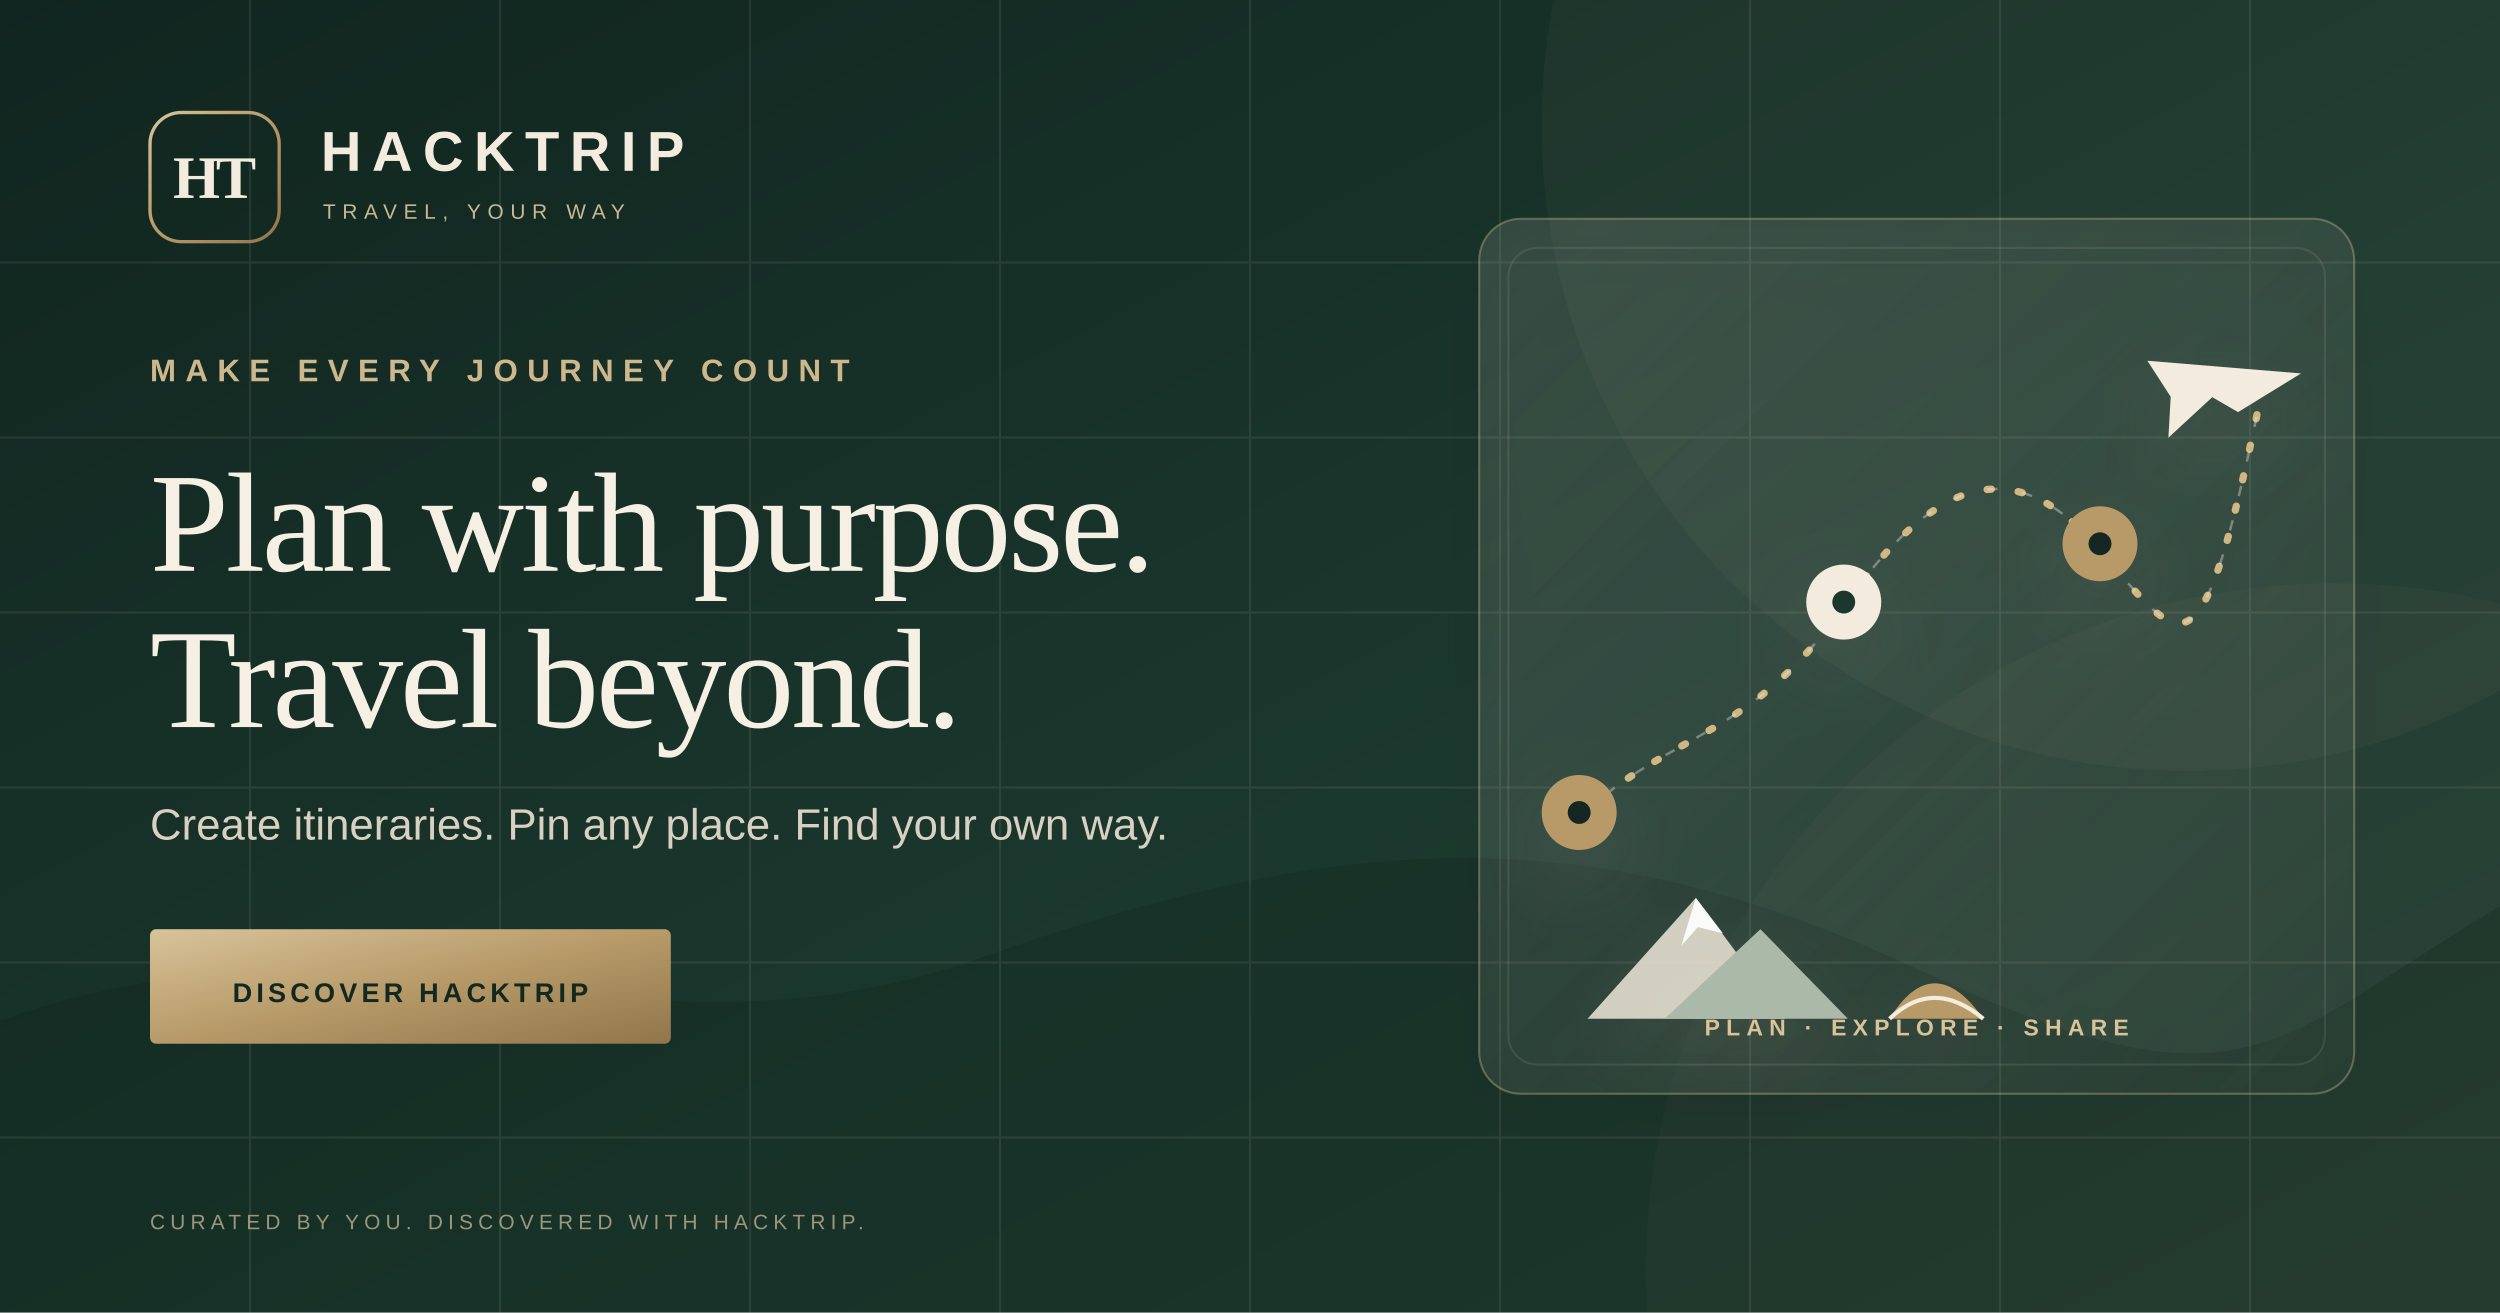
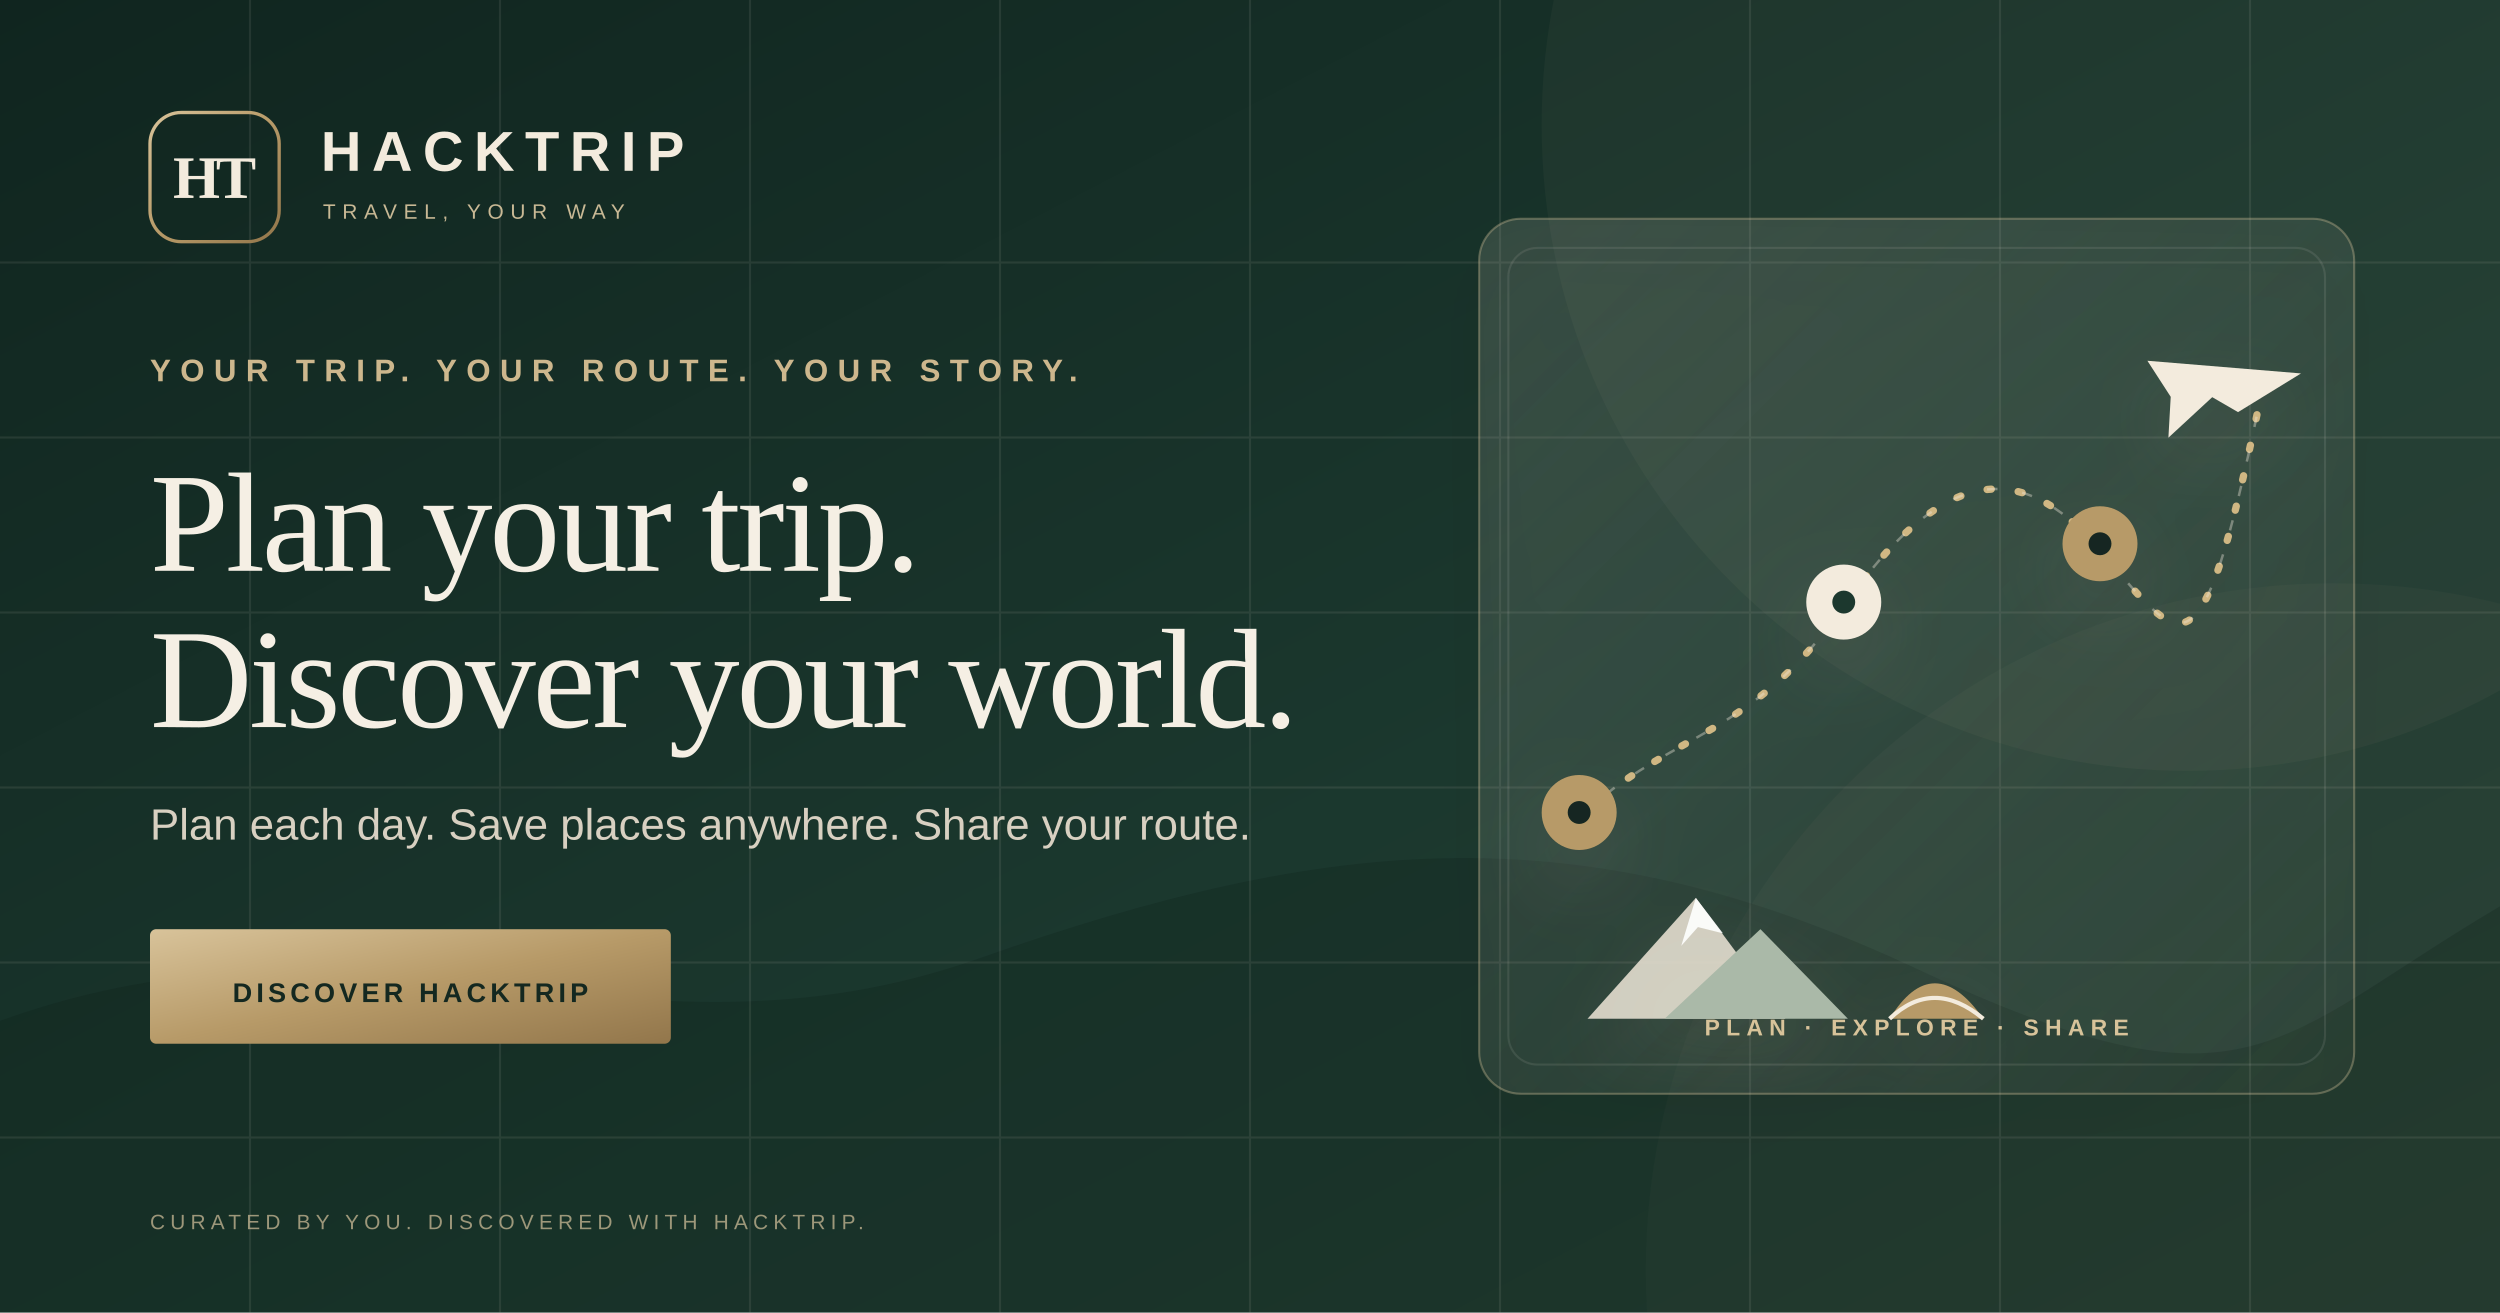
<svg xmlns="http://www.w3.org/2000/svg" width="1200" height="630" viewBox="0 0 1200 630" role="img" aria-labelledby="title desc">
  <defs>
    <linearGradient id="background" x1="0" y1="0" x2="1" y2="1">
      <stop offset="0" stop-color="#10251F" />
      <stop offset=".58" stop-color="#1B382E" />
      <stop offset="1" stop-color="#263F34" />
    </linearGradient>
    <linearGradient id="gold" x1="0" y1="0" x2="1" y2="1">
      <stop offset="0" stop-color="#D8C39A" />
      <stop offset=".5" stop-color="#B79A68" />
      <stop offset="1" stop-color="#92764B" />
    </linearGradient>
    <linearGradient id="glass" x1="0" y1="0" x2="1" y2="1">
      <stop offset="0" stop-color="#F4EBDD" stop-opacity=".13" />
      <stop offset="1" stop-color="#F4EBDD" stop-opacity=".025" />
    </linearGradient>
    <filter id="shadow" x="-30%" y="-30%" width="160%" height="160%">
      <feDropShadow dx="0" dy="16" stdDeviation="18" flood-color="#07130F" flood-opacity=".28" />
    </filter>
  </defs>
  <rect width="1200" height="630" fill="url(#background)" />
  <circle cx="1050" cy="60" r="310" fill="#D8C39A" opacity=".045" />
  <circle cx="1120" cy="610" r="330" fill="#D8C39A" opacity=".035" />
  <path d="M0 490 C180 425 300 520 470 460 S760 390 920 465 S1090 500 1200 435 V630 H0Z" fill="#091A14" opacity=".22" />
  <g opacity=".09" stroke="#EDE3D1" fill="none" stroke-width="1">
    <path d="M0 126H1200M0 210H1200M0 294H1200M0 378H1200M0 462H1200M0 546H1200" />
    <path d="M120 0V630M240 0V630M360 0V630M480 0V630M600 0V630M720 0V630M840 0V630M960 0V630M1080 0V630" />
  </g>
  <g transform="translate(72 54)">
    <rect width="62" height="62" rx="15" fill="none" stroke="url(#gold)" stroke-width="1.6" />
    <text x="31" y="41" text-anchor="middle" fill="#F3EBDD" font-family="Georgia, 'Times New Roman', serif" font-size="29" font-weight="600" letter-spacing="-2">HT</text>
    <path d="M17 49H45" stroke="url(#gold)" stroke-width="1.2" />
    <text x="82" y="28" fill="#F3EBDD" font-family="Arial, sans-serif" font-size="27" font-weight="700" letter-spacing="5">HACKTRIP</text>
    <text x="83" y="51" fill="#C9B995" font-family="Arial, sans-serif" font-size="10" letter-spacing="3.2">TRAVEL, YOUR WAY</text>
  </g>
  <g transform="translate(72 183)">
-     <text fill="#CDB78D" font-family="Arial, sans-serif" font-size="15" font-weight="700" letter-spacing="4.5">MAKE EVERY JOURNEY COUNT</text>
-     <text y="91" fill="#F5EFE4" font-family="Georgia, 'Times New Roman', serif" font-size="68" font-weight="500" letter-spacing="-1.5">Plan with purpose.</text>
-     <text y="166" fill="#F5EFE4" font-family="Georgia, 'Times New Roman', serif" font-size="68" font-weight="500" letter-spacing="-1.5">Travel beyond.</text>
-     <text y="220" fill="#D8D0C1" font-family="Arial, sans-serif" font-size="21">Create itineraries. Pin any place. Find your own way.</text>
+     <text fill="#CDB78D" font-family="Arial, sans-serif" font-size="15" font-weight="700" letter-spacing="4.5">YOUR TRIP. YOUR ROUTE. YOUR STORY.</text>
+     <text y="91" fill="#F5EFE4" font-family="Georgia, 'Times New Roman', serif" font-size="68" font-weight="500" letter-spacing="-1.5">Plan your trip.</text>
+     <text y="166" fill="#F5EFE4" font-family="Georgia, 'Times New Roman', serif" font-size="68" font-weight="500" letter-spacing="-1.5">Discover your world.</text>
+     <text y="220" fill="#D8D0C1" font-family="Arial, sans-serif" font-size="21">Plan each day. Save places anywhere. Share your route.</text>
    <g transform="translate(0 263)">
      <rect width="250" height="55" rx="3" fill="url(#gold)" />
      <text x="125" y="35" text-anchor="middle" fill="#142820" font-family="Arial, sans-serif" font-size="13" font-weight="700" letter-spacing="2">DISCOVER HACKTRIP</text>
    </g>
  </g>
  <g transform="translate(710 105)" filter="url(#shadow)">
    <rect width="420" height="420" rx="20" fill="url(#glass)" stroke="#D8C39A" stroke-opacity=".35" />
    <rect x="14" y="14" width="392" height="392" rx="14" fill="none" stroke="#F3EBDD" stroke-opacity=".10" />
    <path d="M48 287 C94 245 130 250 175 186 S258 112 298 159 S346 225 374 91" fill="none" stroke="#D0B783" stroke-width="3.5" stroke-linecap="round" stroke-dasharray="2 13" />
    <path d="M48 287 C94 245 130 250 175 186 S258 112 298 159 S346 225 374 91" fill="none" stroke="#F3EBDD" stroke-opacity=".38" stroke-width="1.2" stroke-dasharray="5 12" />
    <g transform="translate(30 267)">
      <circle cx="18" cy="18" r="18" fill="#B79A68" />
      <circle cx="18" cy="18" r="5.5" fill="#142820" />
    </g>
    <g transform="translate(157 166)">
      <circle cx="18" cy="18" r="18" fill="#F3EBDD" />
      <circle cx="18" cy="18" r="5.5" fill="#1B382E" />
    </g>
    <g transform="translate(280 138)">
      <circle cx="18" cy="18" r="18" fill="#B79A68" />
      <circle cx="18" cy="18" r="5.5" fill="#142820" />
    </g>
    <g transform="translate(326 52) rotate(18)">
      <path d="M0 17 L72 0 L49 27 L35 24 L21 49 L16 30 Z" fill="#F3EBDD" />
    </g>
    <g transform="translate(52 326)">
      <path d="M0 58 52 0 95 58Z" fill="#E7E0D2" opacity=".88" />
      <path d="M37 58 83 15 125 58Z" fill="#AAB9A8" />
      <path d="M52 0 65 17 53 14 45 23Z" fill="#fff" opacity=".9" />
      <path d="M145 58Q166 24 190 58Z" fill="#B79A68" />
      <path d="M145 58Q166 38 190 58" fill="none" stroke="#F3EBDD" stroke-width="2" />
    </g>
    <text x="210" y="392" text-anchor="middle" fill="#D8C39A" font-family="Arial, sans-serif" font-size="11" font-weight="700" letter-spacing="3">PLAN  ·  EXPLORE  ·  SHARE</text>
  </g>
  <text x="72" y="590" fill="#C9B995" opacity=".75" font-family="Arial, sans-serif" font-size="10" letter-spacing="2.5">CURATED BY YOU. DISCOVERED WITH HACKTRIP.</text>
</svg>
